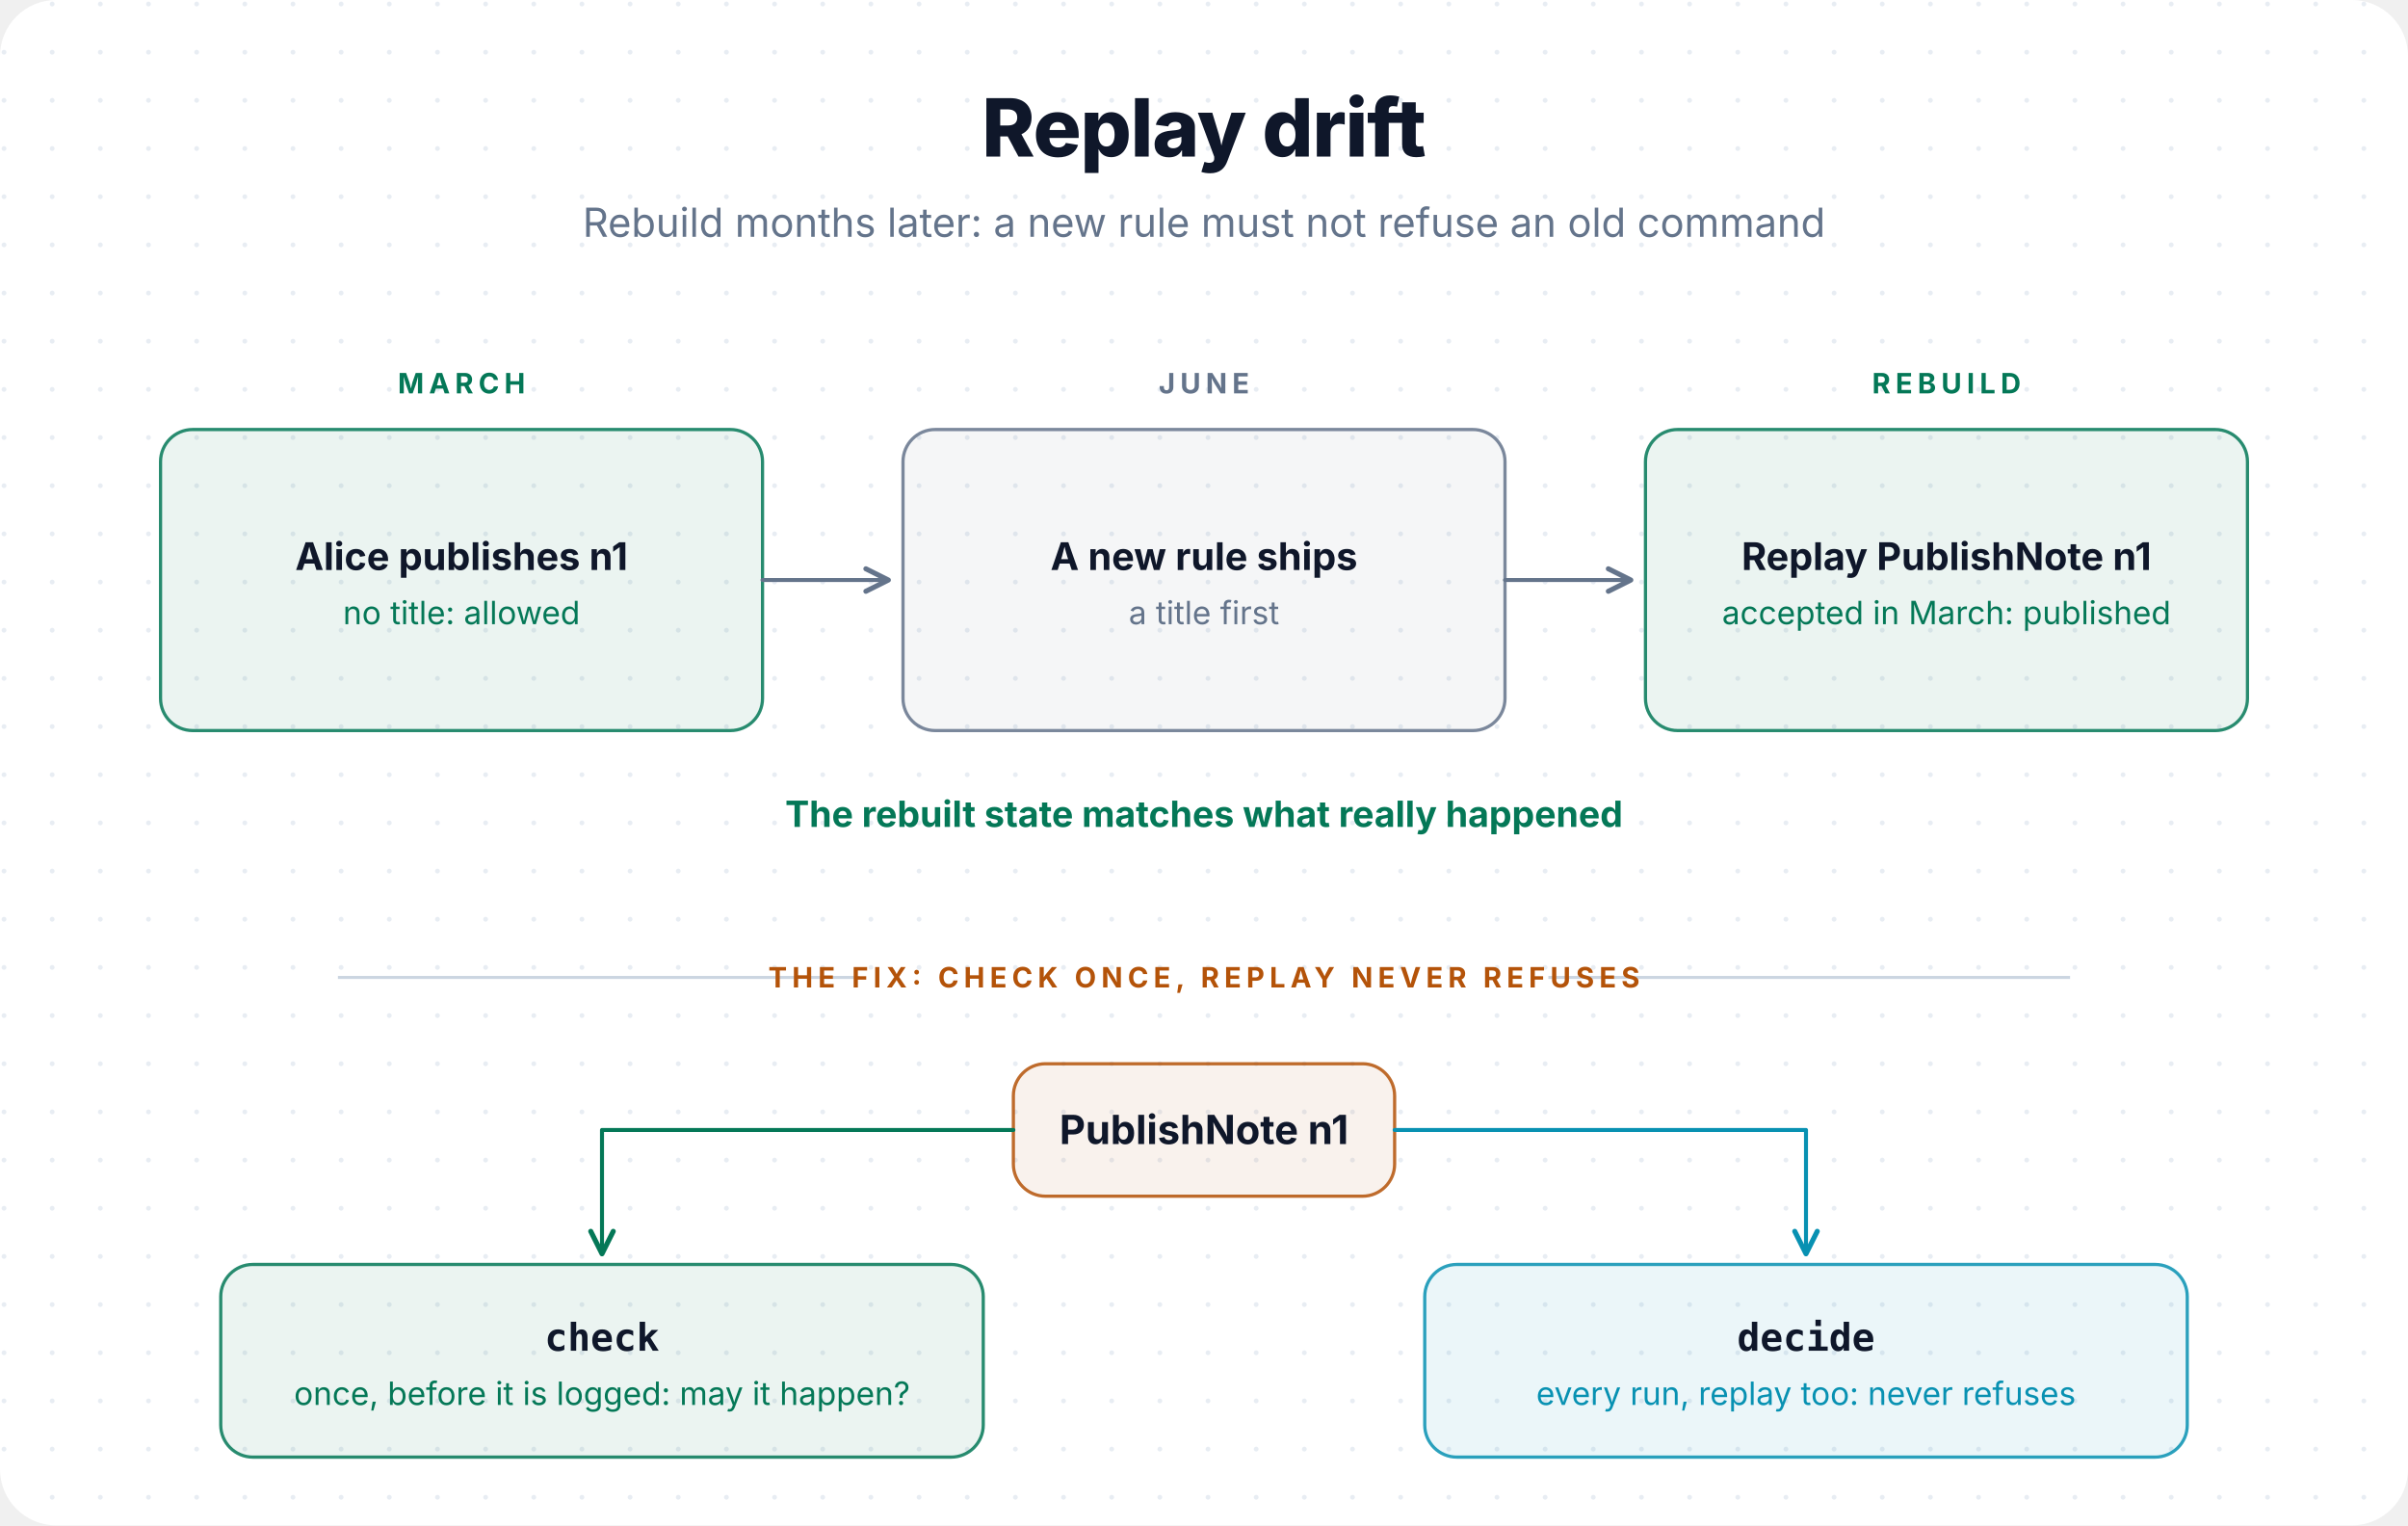
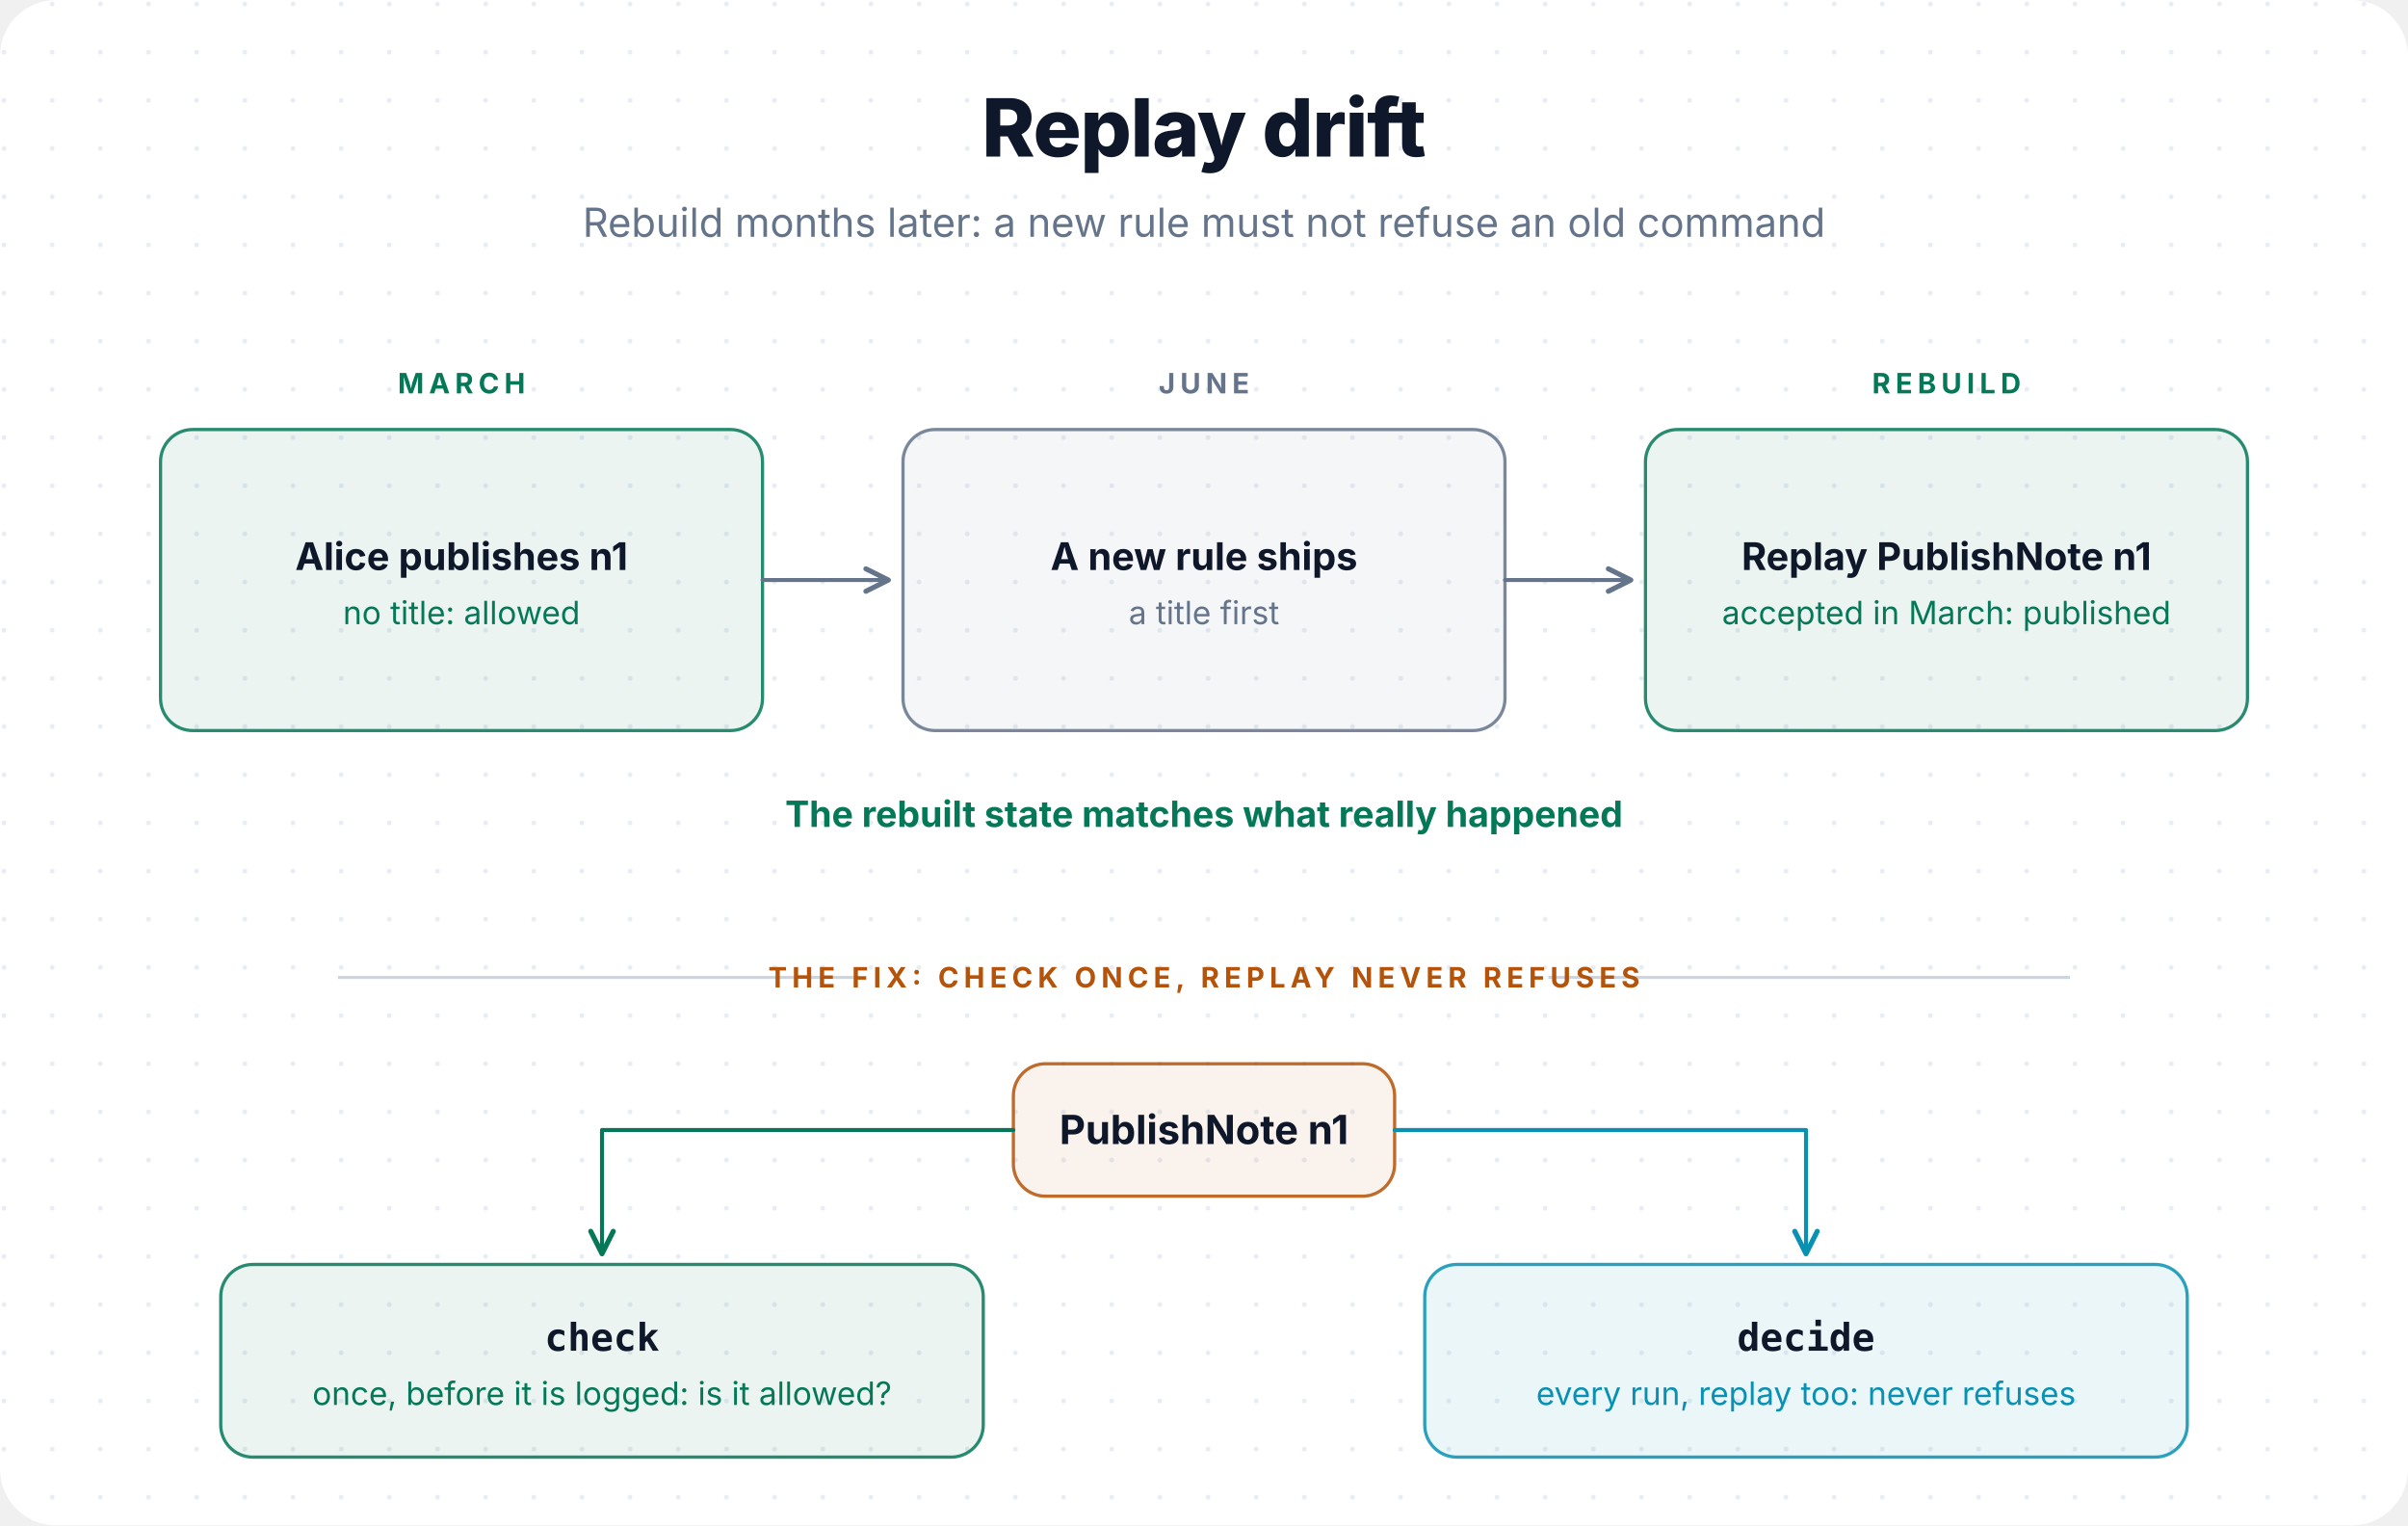
<svg xmlns="http://www.w3.org/2000/svg" viewBox="0 0 1200 760" width="1200" height="760" font-family="Inter, -apple-system, BlinkMacSystemFont, 'Segoe UI', Helvetica, Arial, sans-serif">
  <defs>
    <pattern id="dots" width="24" height="24" patternUnits="userSpaceOnUse">
      <circle cx="2" cy="2" r="1.2" fill="#e8edf3" />
    </pattern>
    <marker id="m" viewBox="0 0 10 10" refX="8.5" refY="5" markerWidth="7" markerHeight="7" orient="auto-start-reverse">
      <path d="M1,1 L9,5 L1,9" fill="none" stroke="#64748b" stroke-width="1.8" stroke-linecap="round" stroke-linejoin="round" />
    </marker>
    <marker id="c" viewBox="0 0 10 10" refX="8.5" refY="5" markerWidth="7" markerHeight="7" orient="auto-start-reverse">
      <path d="M1,1 L9,5 L1,9" fill="none" stroke="#0891b2" stroke-width="1.8" stroke-linecap="round" stroke-linejoin="round" />
    </marker>
    <marker id="v" viewBox="0 0 10 10" refX="8.5" refY="5" markerWidth="7" markerHeight="7" orient="auto-start-reverse">
      <path d="M1,1 L9,5 L1,9" fill="none" stroke="#7c3aed" stroke-width="1.8" stroke-linecap="round" stroke-linejoin="round" />
    </marker>
    <marker id="a" viewBox="0 0 10 10" refX="8.5" refY="5" markerWidth="7" markerHeight="7" orient="auto-start-reverse">
      <path d="M1,1 L9,5 L1,9" fill="none" stroke="#b45309" stroke-width="1.8" stroke-linecap="round" stroke-linejoin="round" />
    </marker>
    <marker id="g" viewBox="0 0 10 10" refX="8.5" refY="5" markerWidth="7" markerHeight="7" orient="auto-start-reverse">
      <path d="M1,1 L9,5 L1,9" fill="none" stroke="#047857" stroke-width="1.8" stroke-linecap="round" stroke-linejoin="round" />
    </marker>
    <marker id="r" viewBox="0 0 10 10" refX="8.5" refY="5" markerWidth="7" markerHeight="7" orient="auto-start-reverse">
      <path d="M1,1 L9,5 L1,9" fill="none" stroke="#e11d48" stroke-width="1.8" stroke-linecap="round" stroke-linejoin="round" />
    </marker>
  </defs>
  <rect width="1200" height="760" rx="28" fill="#ffffff" />
  <rect width="1200" height="760" rx="28" fill="url(#dots)" />
  <text x="600" y="78" text-anchor="middle" font-size="40" font-weight="800" fill="#0f172a" letter-spacing="-0.5">Replay drift</text>
  <text x="600" y="118" text-anchor="middle" font-size="20" fill="#64748b">Rebuild months later: a new rule must not refuse an old command</text>
  <text x="230" y="196" text-anchor="middle" font-size="14" font-weight="700" fill="#047857" letter-spacing="2.5">MARCH</text>
  <text x="600" y="196" text-anchor="middle" font-size="14" font-weight="700" fill="#64748b" letter-spacing="2.5">JUNE</text>
  <text x="970" y="196" text-anchor="middle" font-size="14" font-weight="700" fill="#047857" letter-spacing="2.5">REBUILD</text>
  <rect x="80.0" y="214" width="300" height="150" rx="16" fill="#04785714" stroke="#047857" stroke-opacity="0.85" stroke-width="1.6" />
  <text x="230" y="284.0" text-anchor="middle" font-size="19" font-weight="700" fill="#0f172a">Alice publishes n1</text>
  <text x="230" y="311.0" text-anchor="middle" font-size="16" fill="#047857">no title: allowed</text>
  <rect x="450.0" y="214" width="300" height="150" rx="16" fill="#64748b10" stroke="#64748b" stroke-opacity="0.85" stroke-width="1.6" />
  <text x="600" y="284.0" text-anchor="middle" font-size="19" font-weight="700" fill="#0f172a">A new rule ships</text>
  <text x="600" y="311.0" text-anchor="middle" font-size="16" fill="#64748b">a title first</text>
  <rect x="820.0" y="214" width="300" height="150" rx="16" fill="#04785714" stroke="#047857" stroke-opacity="0.85" stroke-width="1.6" />
  <text x="970" y="284.0" text-anchor="middle" font-size="19" font-weight="700" fill="#0f172a">Replay PublishNote n1</text>
  <text x="970" y="311.0" text-anchor="middle" font-size="16" fill="#047857">accepted in March: published</text>
  <path d="M380.0 289 L442.0 289" fill="none" stroke="#64748b" stroke-width="2" stroke-linecap="round" stroke-linejoin="round" marker-end="url(#m)" />
  <path d="M750.0 289 L812.0 289" fill="none" stroke="#64748b" stroke-width="2" stroke-linecap="round" stroke-linejoin="round" marker-end="url(#m)" />
  <text x="600" y="412" text-anchor="middle" font-size="18" font-weight="700" fill="#047857">The rebuilt state matches what really happened</text>
  <line x1="428.4" y1="487" x2="168.4" y2="487" stroke="#cbd5e1" stroke-width="1.5" />
  <line x1="771.6" y1="487" x2="1031.6" y2="487" stroke="#cbd5e1" stroke-width="1.5" />
  <text x="600" y="492" text-anchor="middle" font-size="14" font-weight="700" fill="#b45309" letter-spacing="2.5">THE FIX: CHECK ONCE, REPLAY NEVER REFUSES</text>
  <rect x="505.0" y="530" width="190" height="66" rx="16" fill="#b4530912" stroke="#b45309" stroke-opacity="0.85" stroke-width="1.6" />
  <text x="600" y="570.0" text-anchor="middle" font-size="20" font-weight="700" fill="#0f172a">PublishNote n1</text>
  <rect x="110.0" y="630" width="380" height="96" rx="16" fill="#04785714" stroke="#047857" stroke-opacity="0.85" stroke-width="1.6" />
  <text x="300" y="673.0" text-anchor="middle" font-size="19" font-weight="700" fill="#0f172a" font-family="'JetBrains Mono', Menlo, Consolas, monospace">check</text>
-   <text x="300" y="700.0" text-anchor="middle" font-size="16" fill="#047857">once, before it is logged: may it happen?</text>
+   <text x="300" y="700.0" text-anchor="middle" font-size="16" fill="#047857">once, before it is logged: is it allowed?</text>
  <rect x="710.0" y="630" width="380" height="96" rx="16" fill="#0891b214" stroke="#0891b2" stroke-opacity="0.85" stroke-width="1.6" />
  <text x="900" y="673.0" text-anchor="middle" font-size="19" font-weight="700" fill="#0f172a" font-family="'JetBrains Mono', Menlo, Consolas, monospace">decide</text>
  <text x="900" y="700.0" text-anchor="middle" font-size="16" fill="#0891b2">every run, replay too: never refuses</text>
  <path d="M505 563 L300 563 L300 624" fill="none" stroke="#047857" stroke-width="2" stroke-linecap="round" stroke-linejoin="round" marker-end="url(#g)" />
  <path d="M695 563 L900 563 L900 624" fill="none" stroke="#0891b2" stroke-width="2" stroke-linecap="round" stroke-linejoin="round" marker-end="url(#c)" />
</svg>
